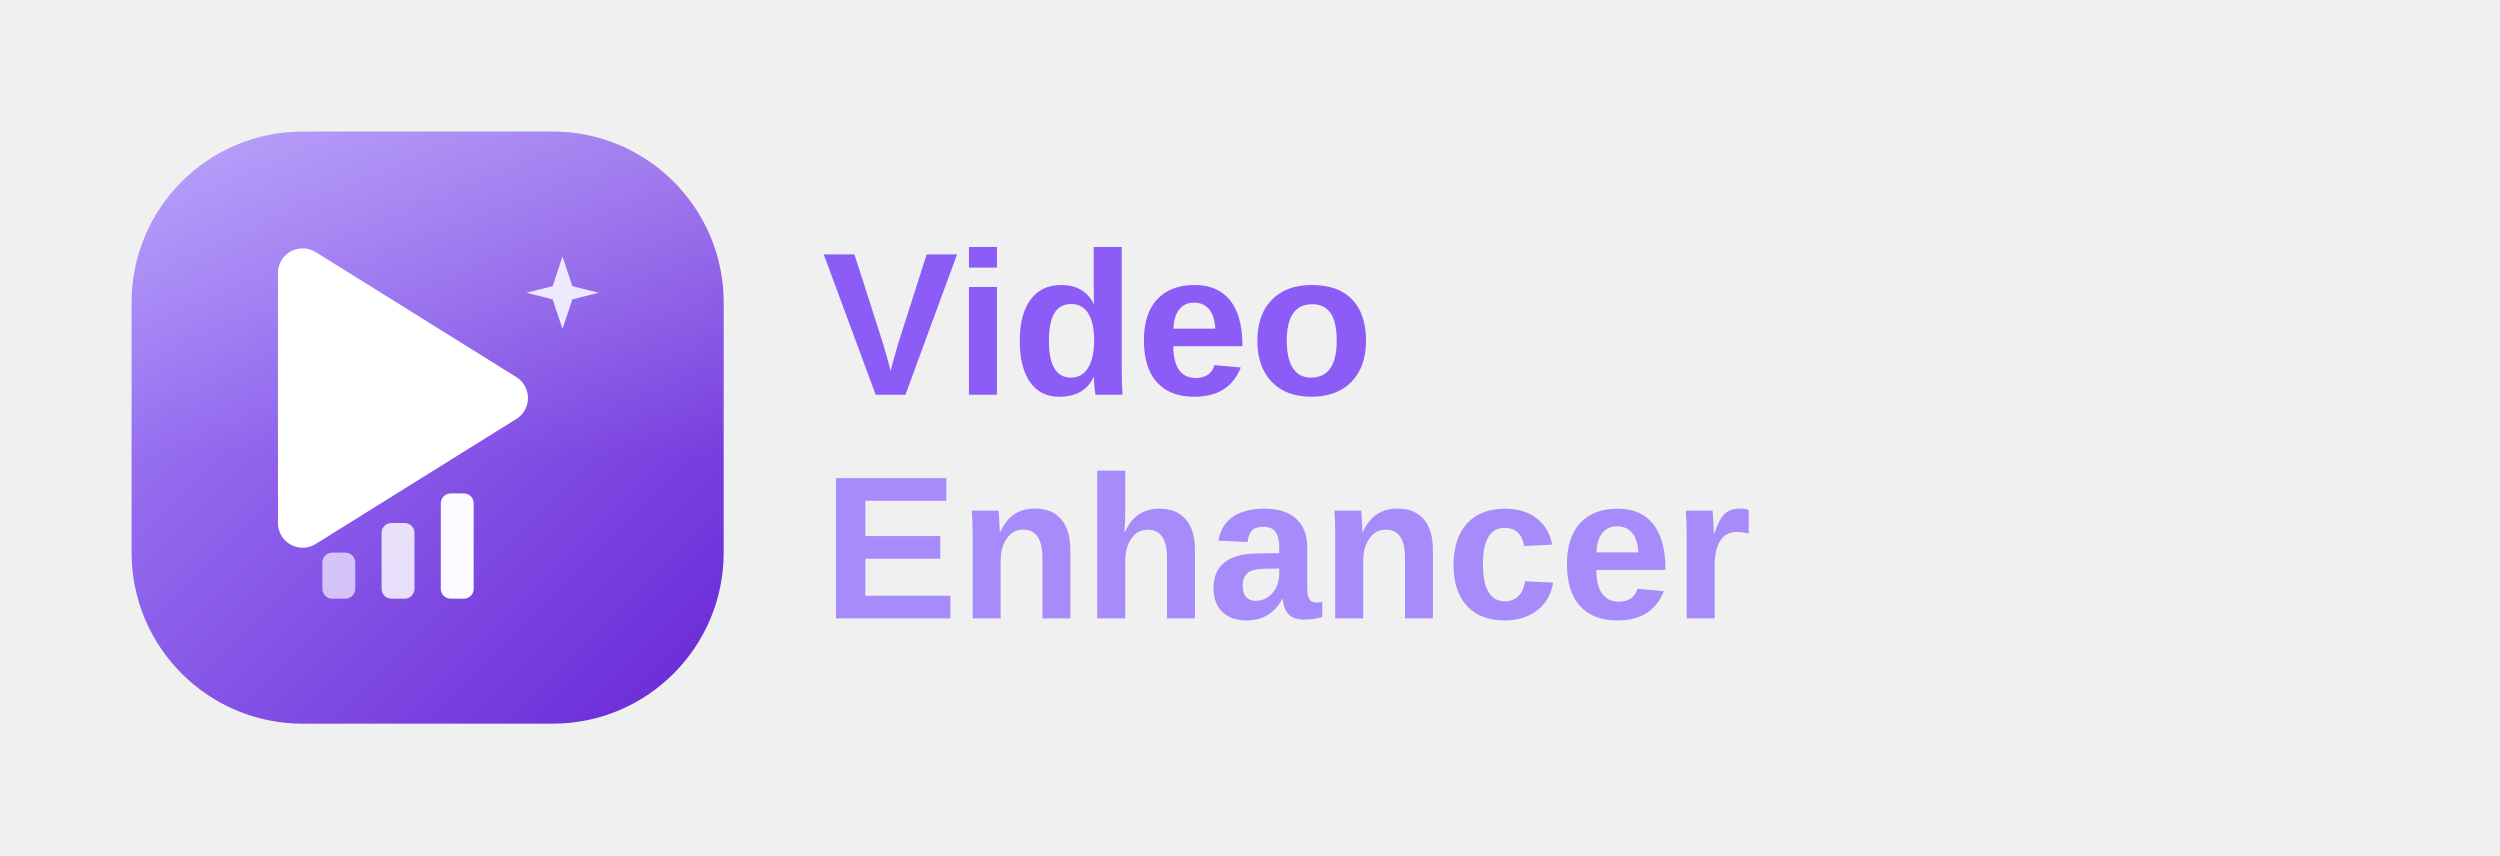
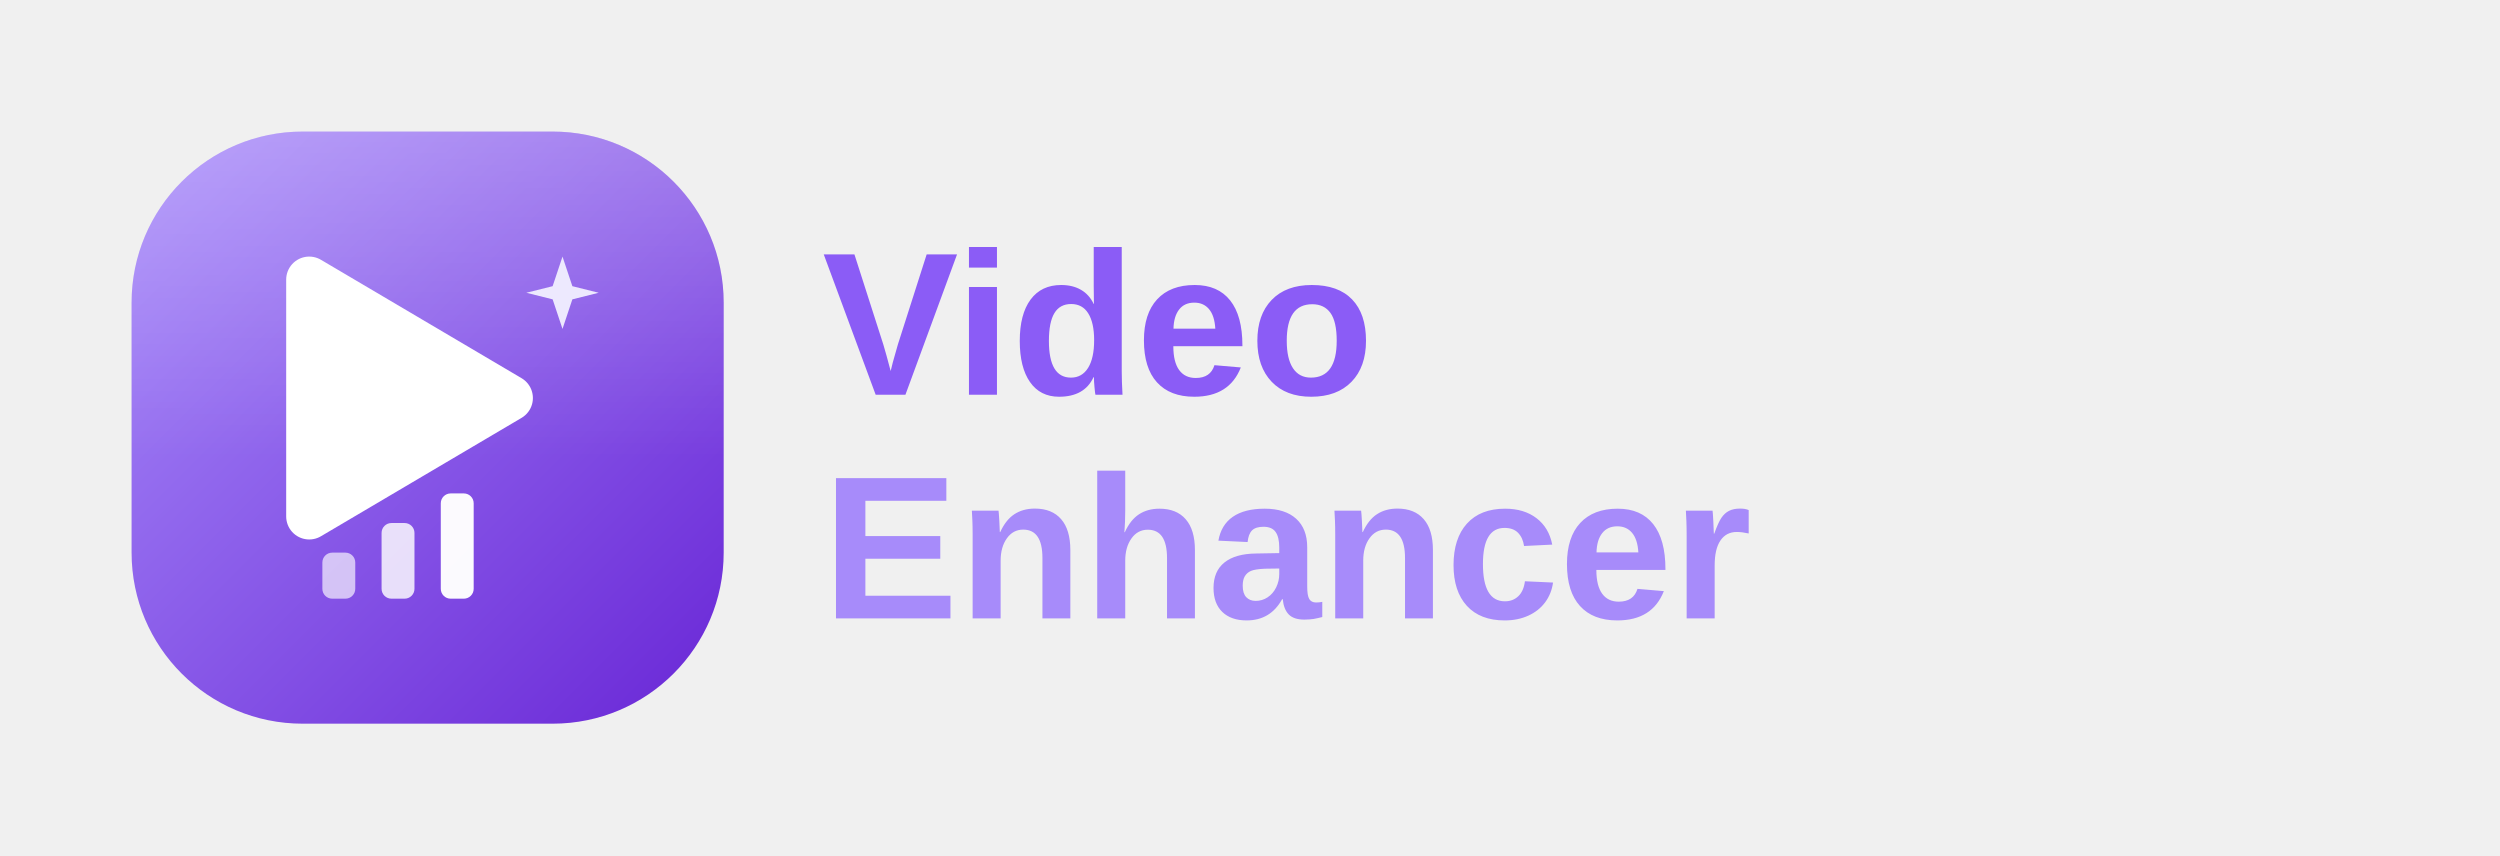
<svg xmlns="http://www.w3.org/2000/svg" width="760" height="260" viewBox="0 0 760 260">
  <defs>
    <linearGradient id="badge" x1="0" y1="0" x2="1" y2="1">
      <stop offset="0" stop-color="#a78bfa" />
      <stop offset="1" stop-color="#6926d6" />
    </linearGradient>
    <linearGradient id="sheen" x1="0" y1="0" x2="0" y2="1">
      <stop offset="0" stop-color="#ffffff" stop-opacity="0.22" />
      <stop offset="0.55" stop-color="#ffffff" stop-opacity="0" />
    </linearGradient>
    <clipPath id="clip">
      <rect x="40" y="40" width="180" height="180" rx="52" />
    </clipPath>
  </defs>
  <rect x="40" y="40" width="180" height="180" rx="52" fill="url(#badge)" />
  <rect x="40" y="40" width="180" height="180" fill="url(#sheen)" clip-path="url(#clip)" />
-   <path d="M92 83 L92 159 L153 121 Z" fill="#ffffff" stroke="#ffffff" stroke-width="15" stroke-linejoin="round" />
+   <path d="M94 85 L94 157 L155 121 Z" fill="#ffffff" stroke="#ffffff" stroke-width="14" stroke-linejoin="round" />
  <rect x="98" y="168" width="10" height="14" rx="3" fill="#ffffff" opacity="0.65" />
  <rect x="116" y="159" width="10" height="23" rx="3" fill="#ffffff" opacity="0.82" />
  <rect x="134" y="150" width="10" height="32" rx="3" fill="#ffffff" opacity="0.97" />
  <path d="M171 78 L174 87 L182 89 L174 91 L171 100 L168 91 L160 89 L168 87 Z" fill="#ede9fe" />
  <text x="250" y="120" font-family="Segoe UI, Arial, sans-serif" font-size="62" font-weight="700" fill="#8b5cf6">Video</text>
  <text x="250" y="188" font-family="Segoe UI, Arial, sans-serif" font-size="62" font-weight="700" fill="#a78bfa">Enhancer</text>
</svg>
